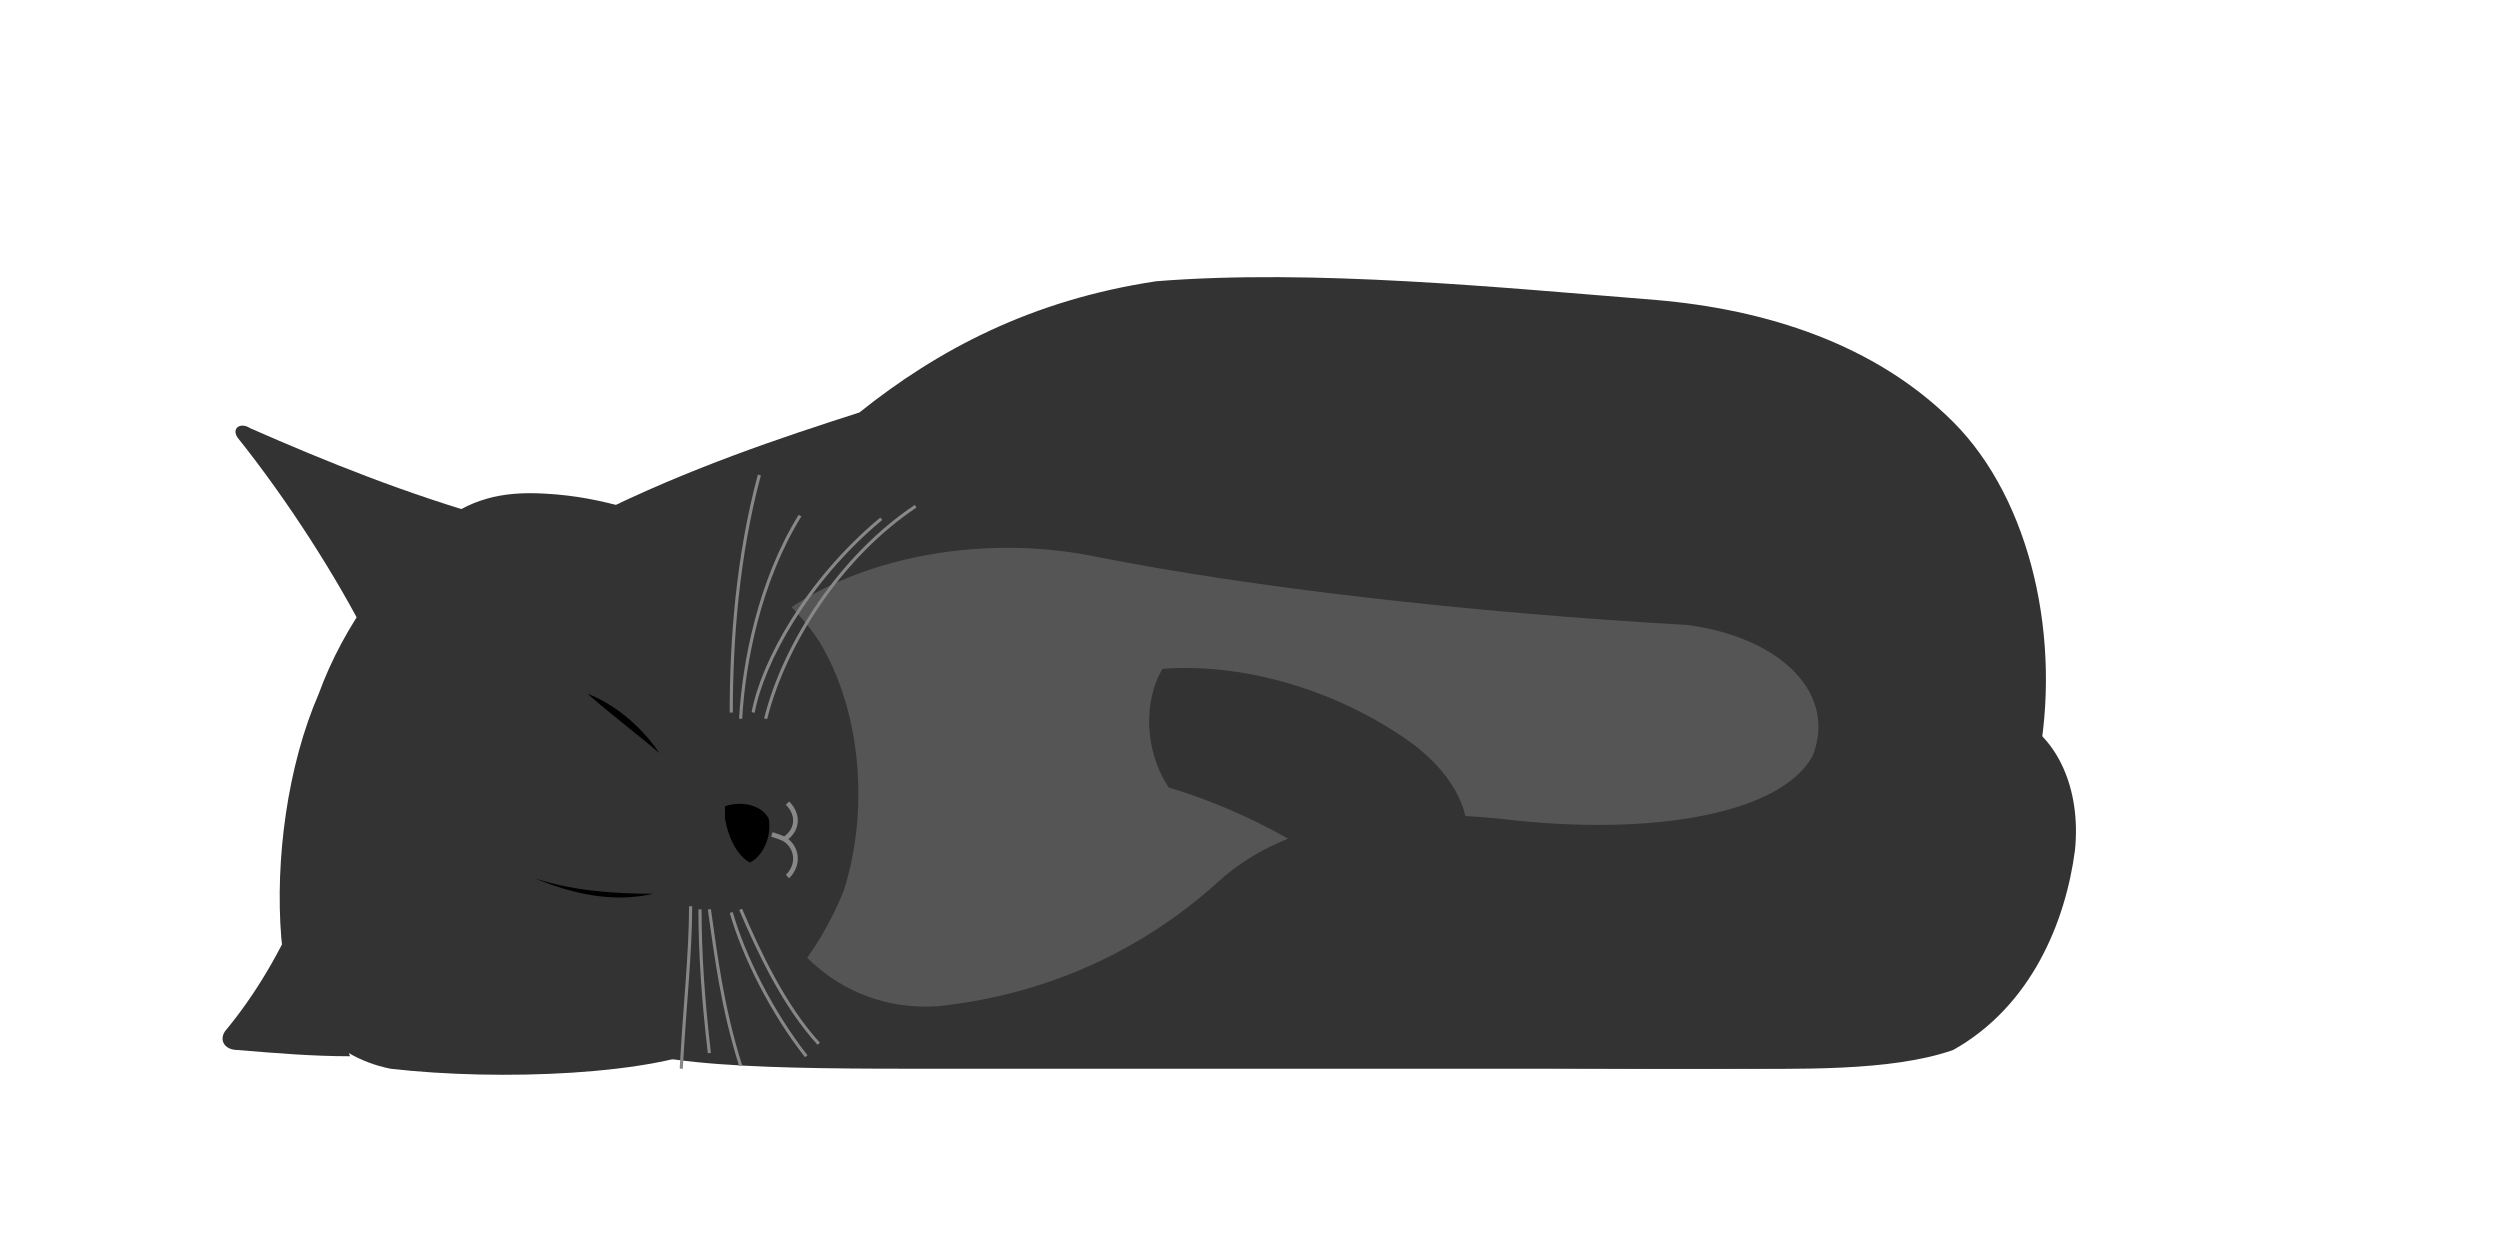
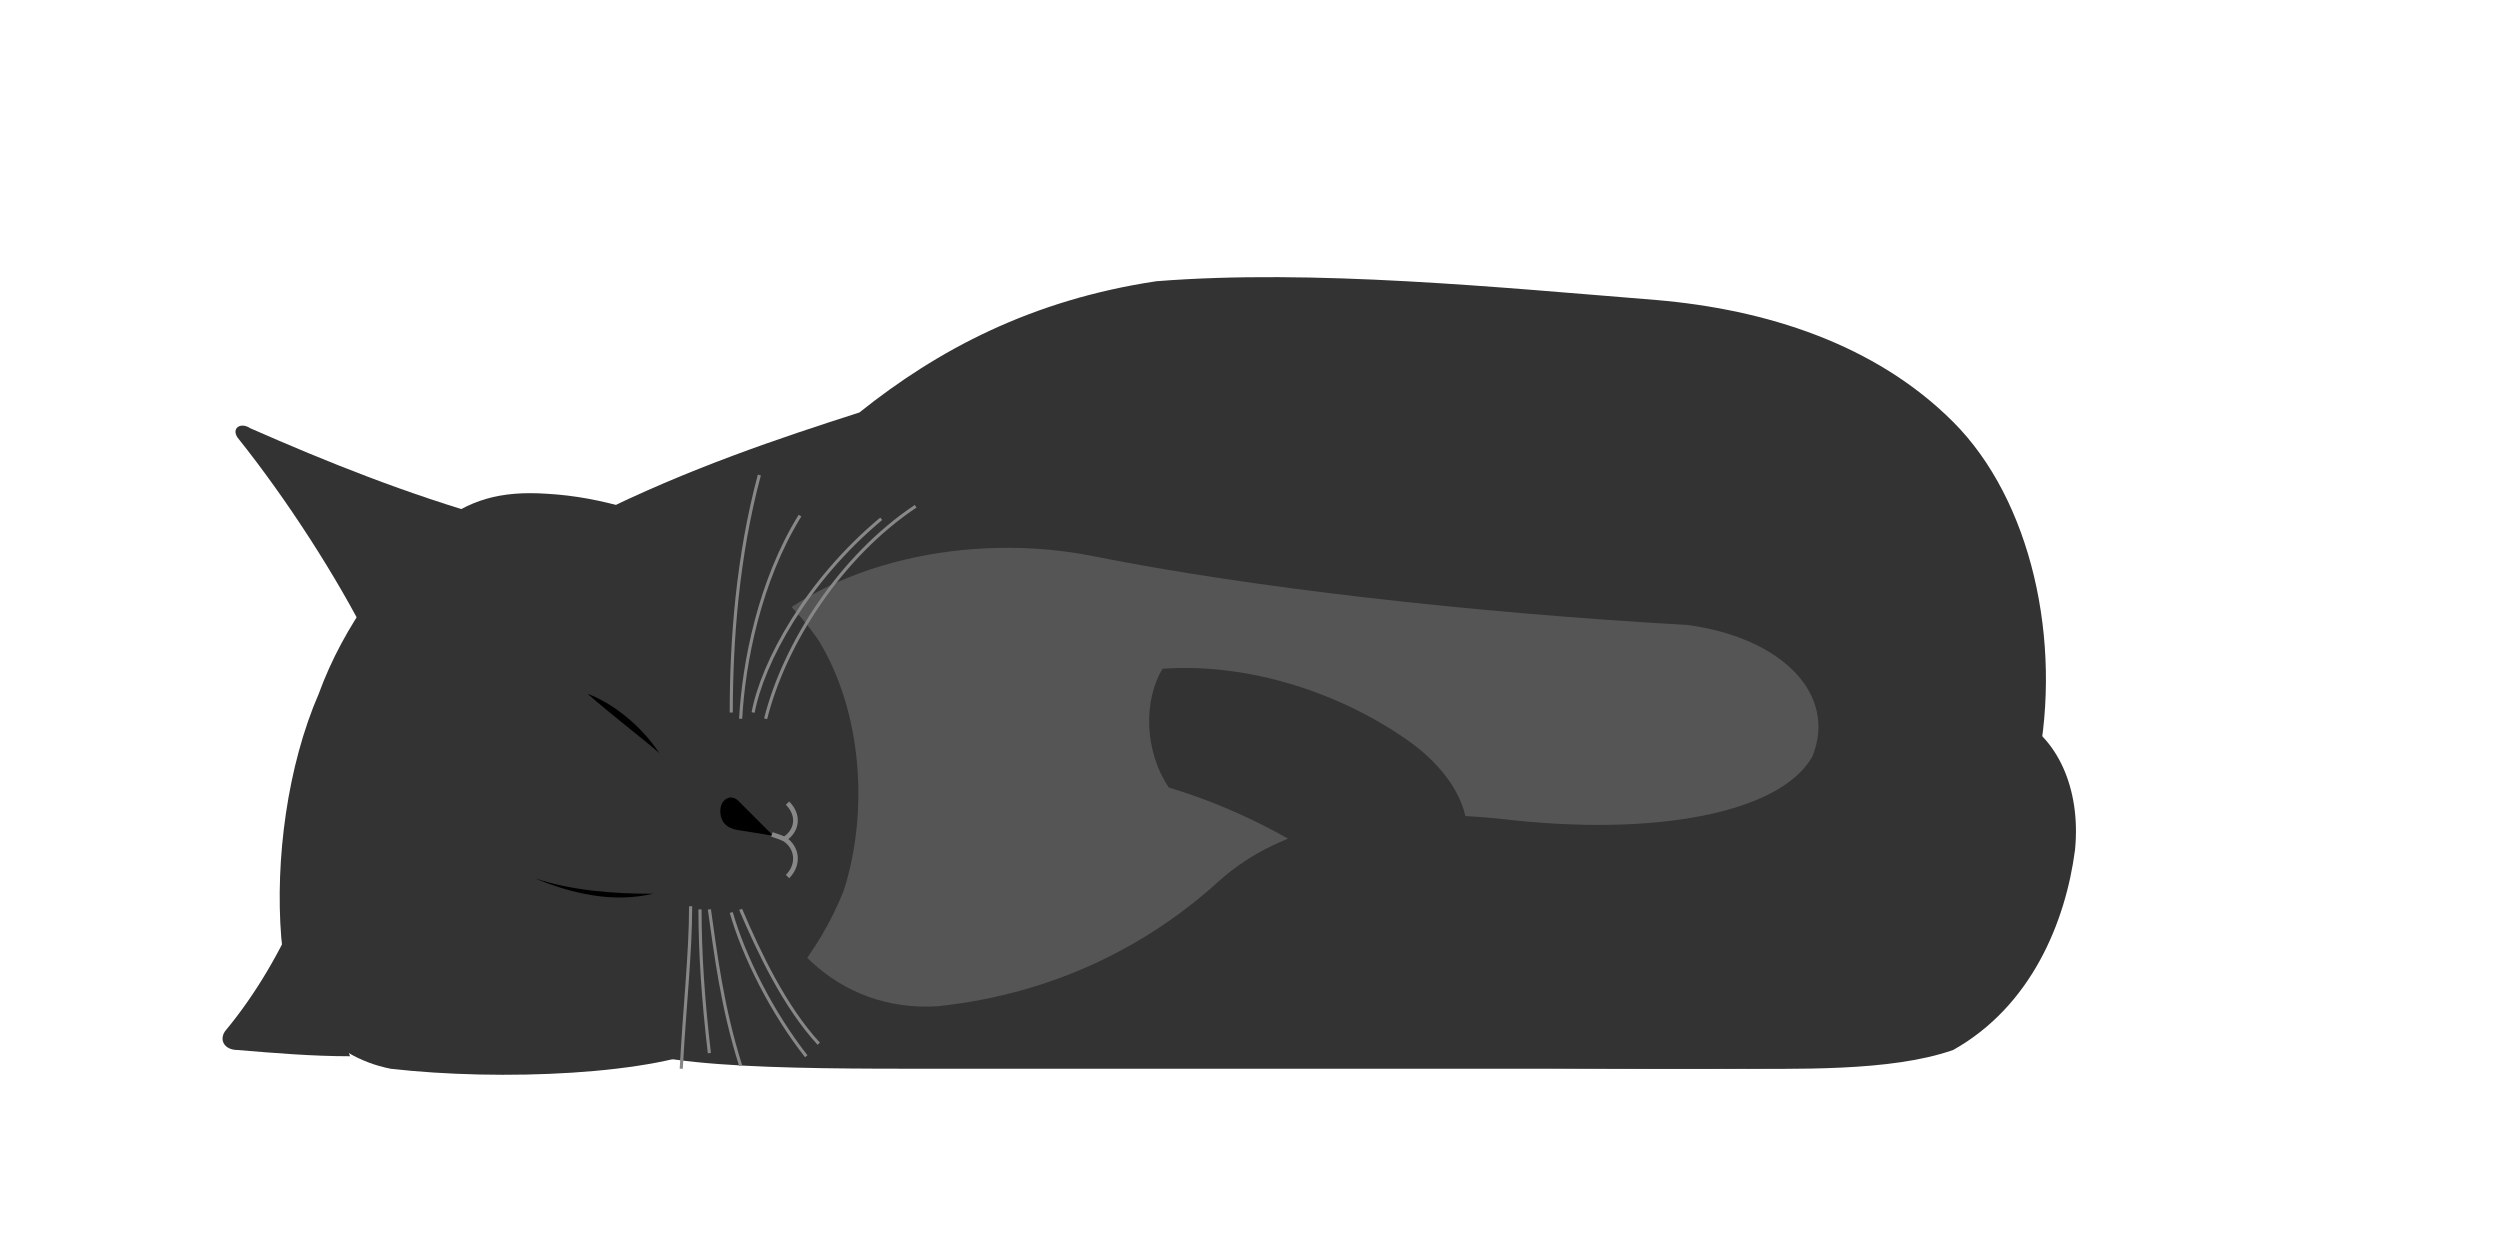
<svg xmlns="http://www.w3.org/2000/svg" width="800" height="400" viewBox="0 0 800 400">
  <path id="hindLeg" fill="#333333" d="M582,290 C582,282 592,278 600,278 C610,278 618,282 618,290 C618,298 610,302 600,302 C590,302 582,298 582,290 Z" />
  <path id="body" fill="#333333" d="M190,165 C220,150 250,140 275,132 C300,112 330,96 370,90 C420,86 480,92 530,96 C565,99 600,110 625,135 C650,160 660,205 652,245 C646,276 646,318 620,334 C605,343 560,342 510,342 C460,342 400,342 300,342 C250,342 200,342 190,330 Z" />
  <path id="belly" fill="#555555" d="M240,205 C265,180 310,170 350,178 C400,188 470,196 540,200 C570,204 588,222 580,242 C570,260 530,268 480,262 C440,258 410,264 390,282 C368,302 338,318 300,322 C268,324 245,300 240,270 Z" />
  <path id="tail" fill="#333333" d="M646,230 C658,236 666,252 664,272 C661,295 650,322 625,336 C605,343 575,342 550,342 C520,342 490,342 466,341 C452,341 442,338 440,332 C438,326 446,324 456,325 C490,327 520,328 552,328 C578,328 598,322 614,310 C632,296 642,278 644,258 C645,246 642,238 636,232 C638,228 643,228 646,230 Z" />
  <path id="earFar" fill="#333333" d="M118,205 C108,185 92,160 76,140 C74,137 77,135 80,137 C105,148 130,158 158,166 Z" />
  <path id="earNear" fill="#333333" d="M96,290 C90,304 82,318 72,330 C70,333 72,336 76,336 C88,337 100,338 112,338 Z" />
  <path id="head" fill="#333333" d="M140,168 C150,160 160,157 175,158 C210,160 245,180 262,205 C276,228 278,260 270,285 C262,305 248,322 230,334 C210,344 160,346 125,342 C105,338 92,322 90,300 C88,275 92,245 102,222 C110,200 125,180 140,168 Z" />
  <path id="frontLegs" fill="#333333" d="M372,214 C400,212 430,222 452,238 C468,250 474,266 466,278 C458,288 442,288 430,280 C414,268 394,258 374,252 C366,240 366,224 372,214 Z            M392,282 C420,286 452,292 478,296 C498,298 512,308 510,320 C508,332 494,336 478,334 C450,332 420,330 396,326 C386,314 386,292 392,282 Z" />
  <path id="eye" fill="#000000" d="M188,222 C196,225 205,232 211,241 C204,235 196,229 188,222 Z            M171,281 C183,286 196,289 209,286 C196,286 183,285 171,281 Z" />
-   <path id="nose" fill="#000000" d="M232,258 C238,256 244,258 246,262 C247,268 244,274 240,276 C236,274 233,268 232,262 Z" />
+   <path id="nose" fill="#000000" d="M247.5,267.5 C244,264 239.5,259.5 236,256 C233.5,254 230.5,256 230.5,259.5            C230.5,263 232.5,265 236,265.6 C240,266.3 244,266.8 247.5,267.5 Z" />
  <path id="mouth" fill="none" stroke="#888888" stroke-width="1.5" d="M247,267 C248.5,267.5 250,268 251,268.5 C255,266 256,261 252,257            M251,268.5 C255,271 256,276.5 252,280.5" />
  <path id="whiskers" fill="none" stroke="#888888" stroke-width="1" d="M234,228 C234,205 236,178 243,152            M237,230 C238,212 243,186 256,165            M241,228 C244,212 258,186 282,166            M245,230 C251,206 269,178 293,162            M221,290 C221,305 219,323 218,342            M224,291 C224,305 225,320 227,337            M227,291 C229,305 231,322 237,341            M234,292 C238,306 247,324 258,338            M237,291 C243,305 251,322 262,334" />
</svg>
